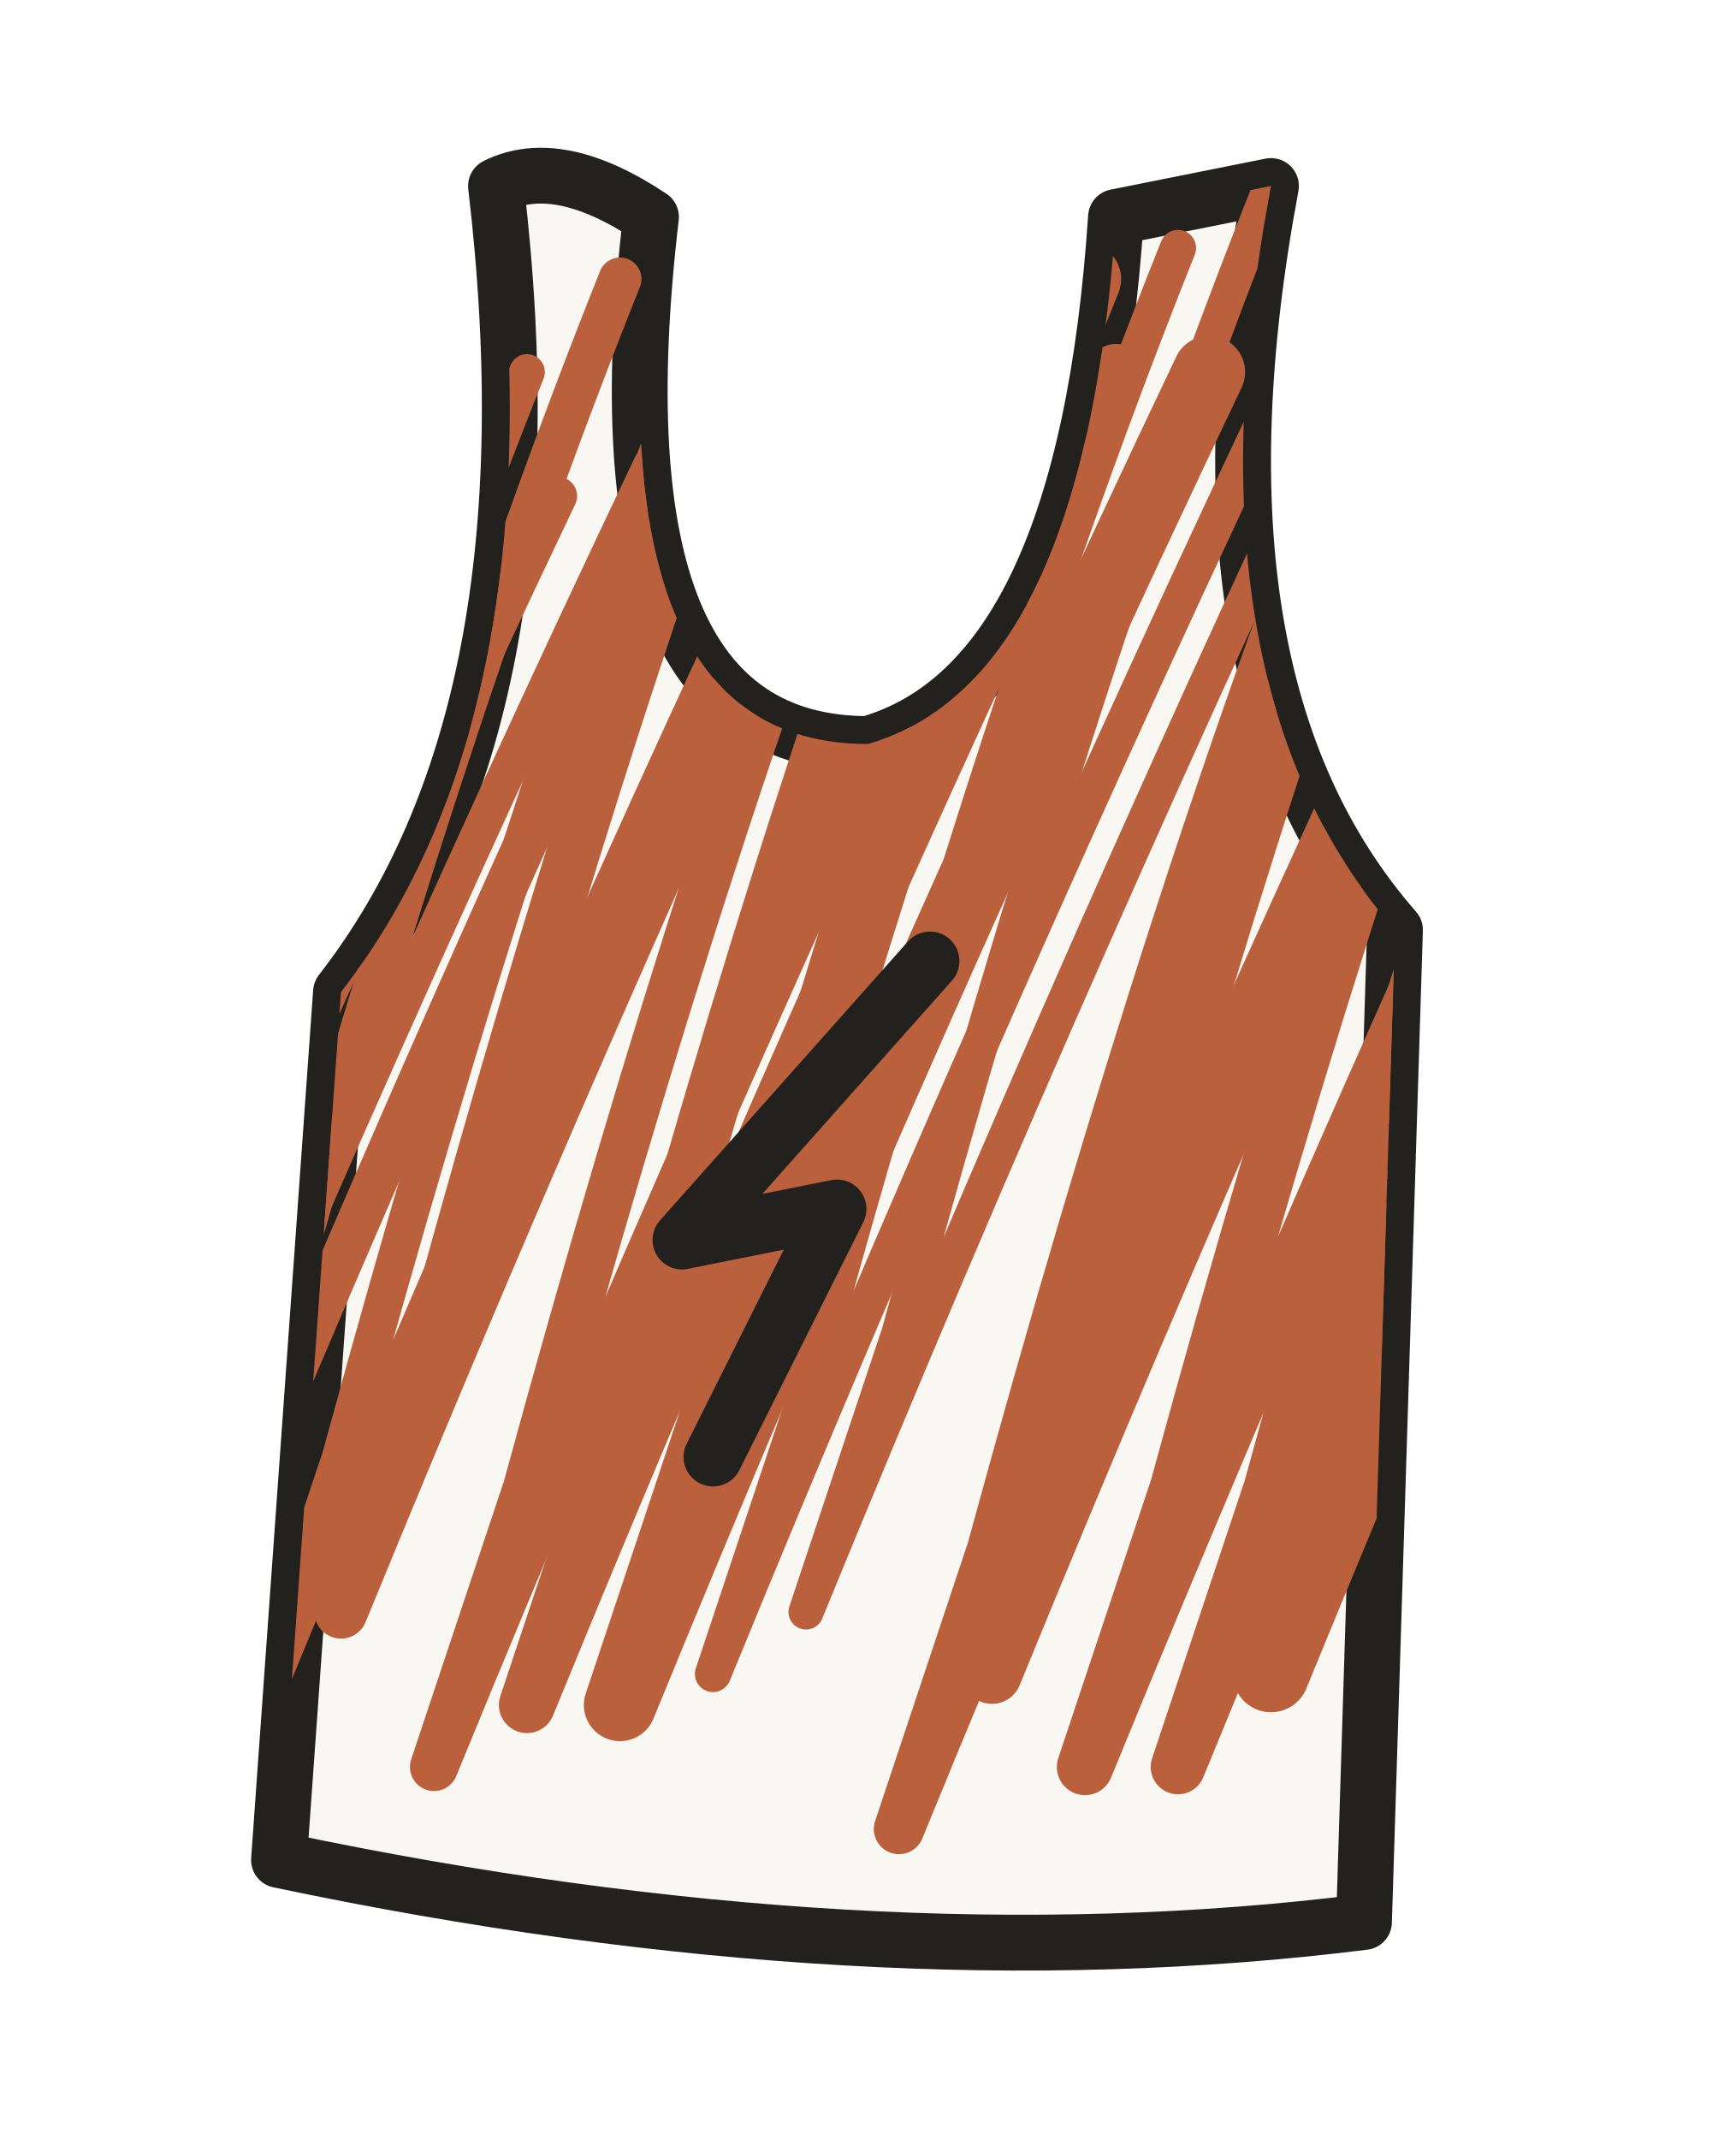
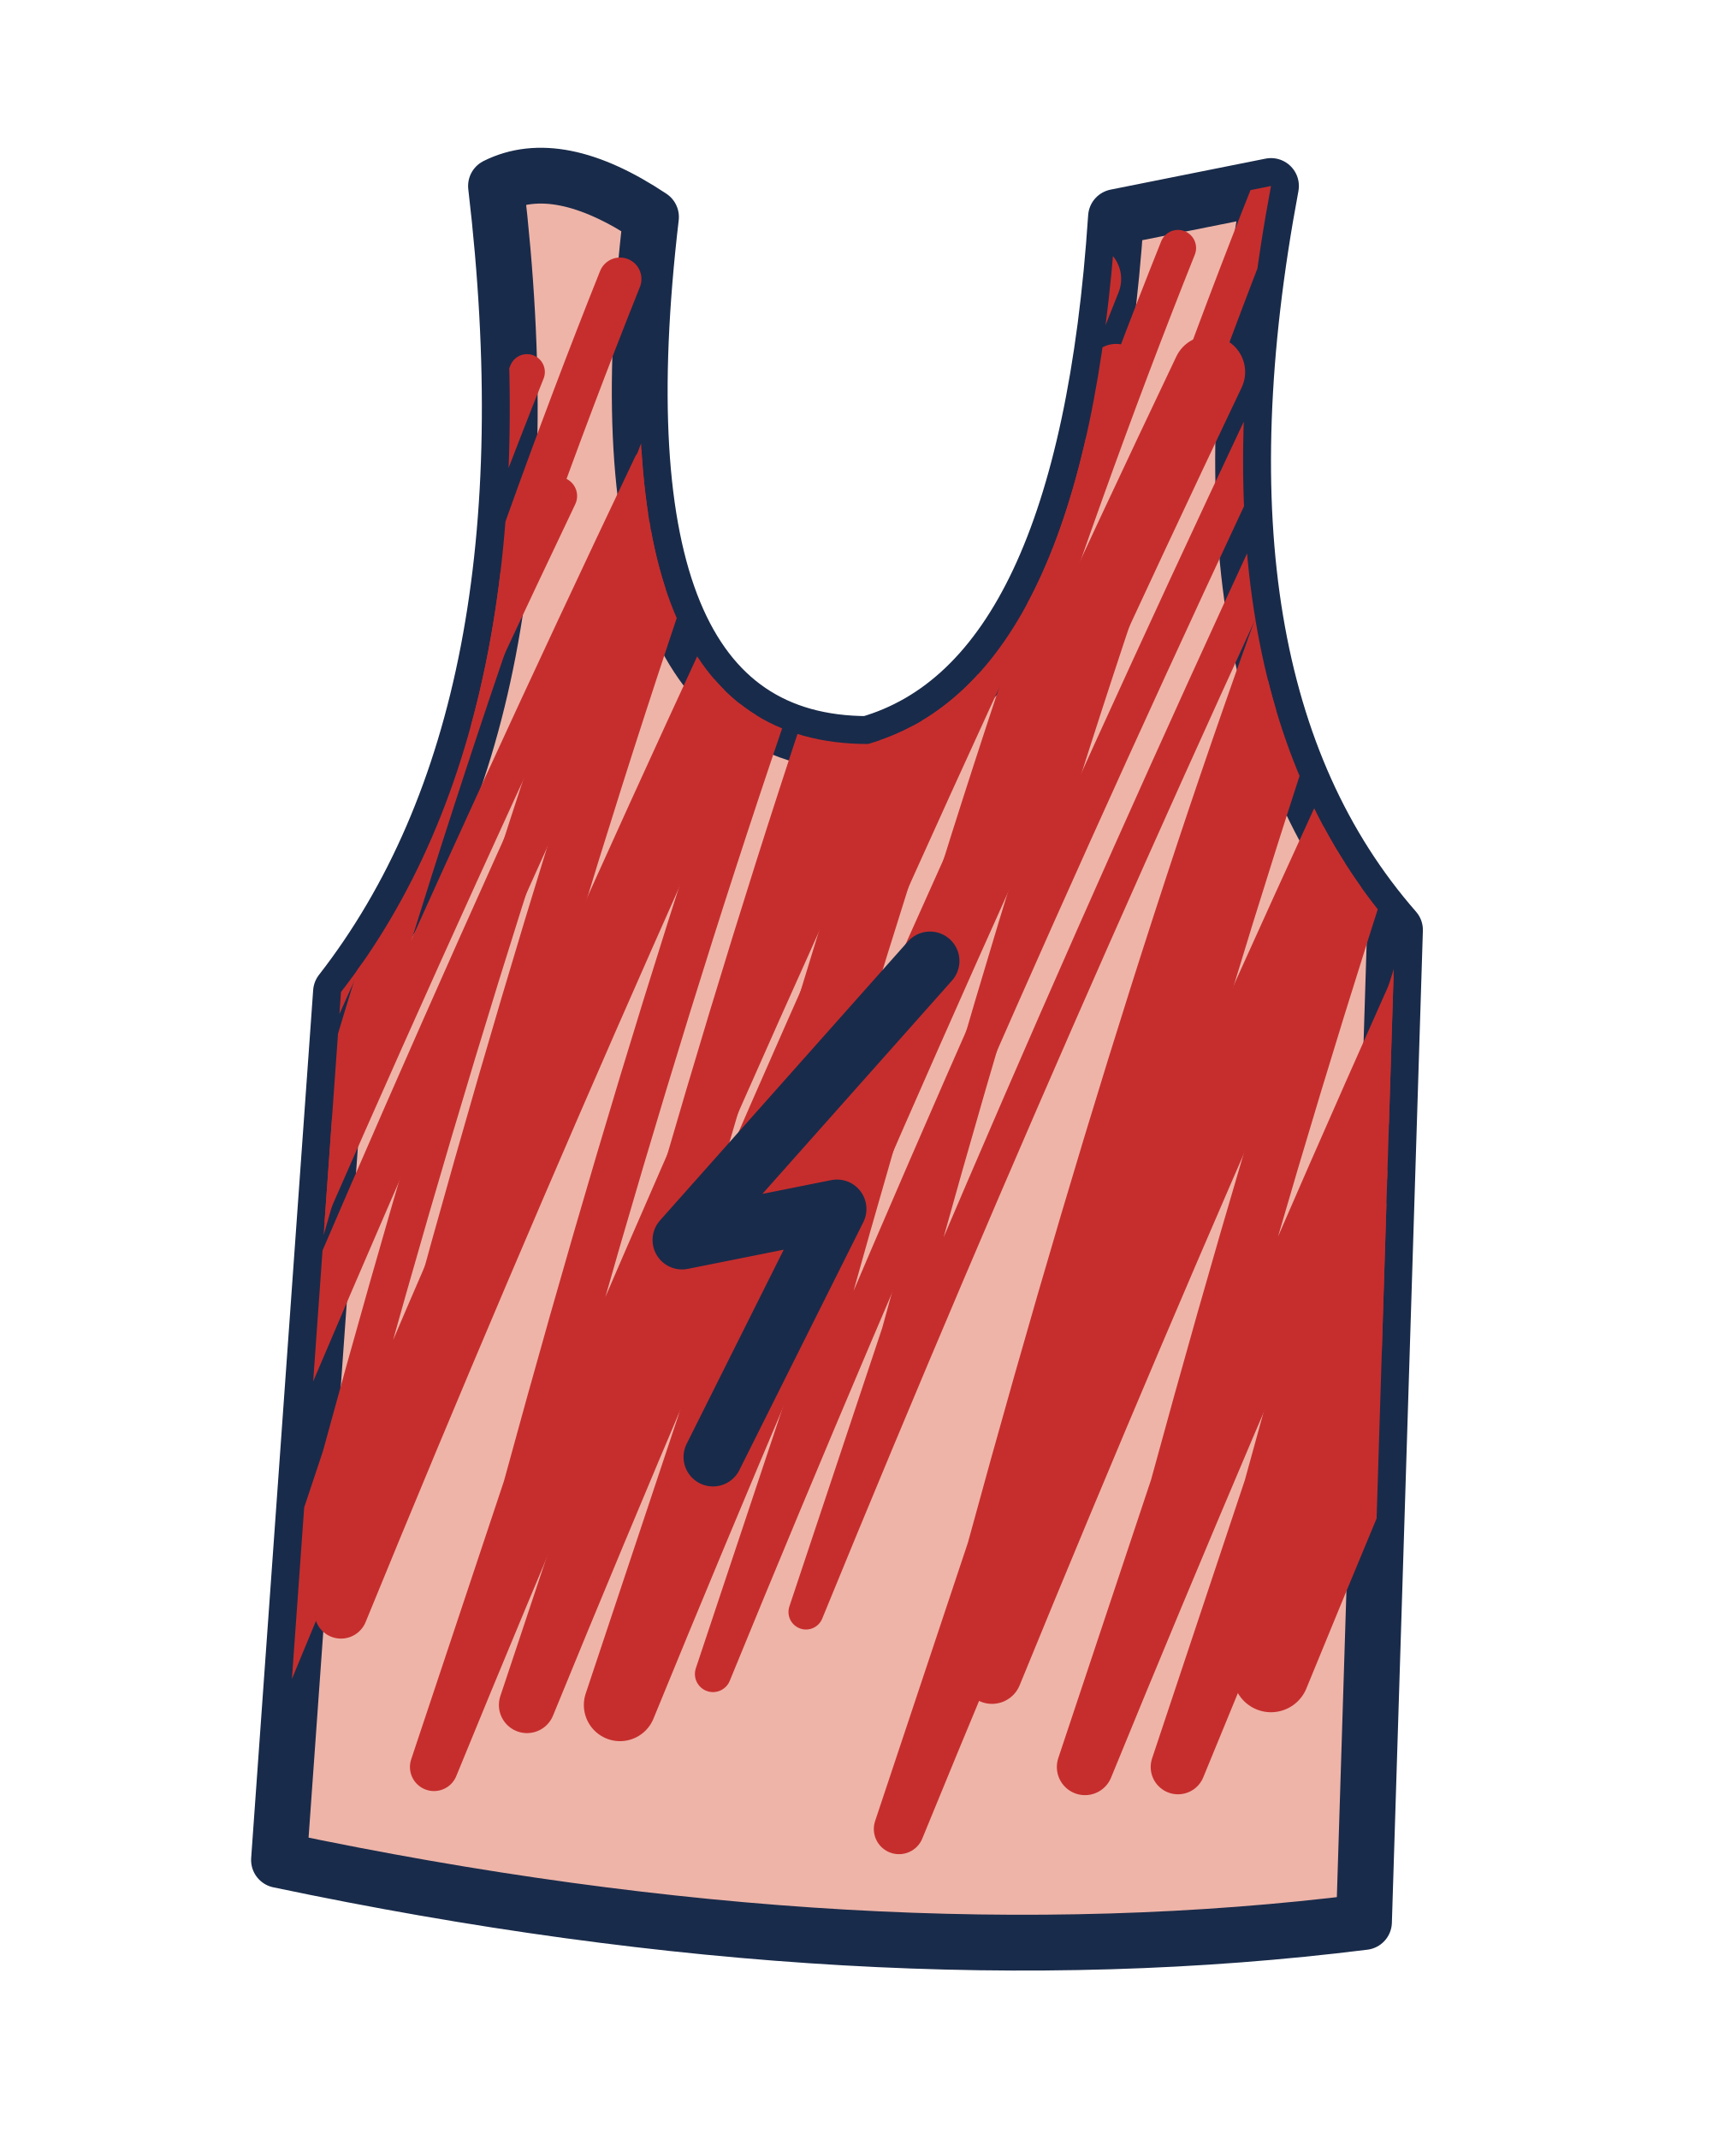
<svg xmlns="http://www.w3.org/2000/svg" viewBox="8 3 56 69" fill="none" stroke-linecap="round" stroke-linejoin="round">
-   <path d="M24 9 Q26 8 29 10 Q27 27 36 27 Q43 25 44 10 L49 9 Q46 25 53 33 L52 65 Q36 67 17 63 L19 35 Q26 26 24 9Z" stroke="#23211e" stroke-width="1.8" fill="#f9f7f1" />
+   <path d="M24 9 Q26 8 29 10 Q27 27 36 27 Q43 25 44 10 L49 9 Q46 25 53 33 L52 65 Q36 67 17 63 L19 35 Q26 26 24 9Z" stroke="#192b4a" stroke-width="1.8" fill="#eeb4a8" />
  <defs>
    <clipPath id="cut">
      <path d="M24 9 Q26 8 29 10 Q27 27 36 27 Q43 25 44 10 L49 9 Q46 25 53 33 L52 65 Q36 67 17 63 L19 35 Q26 26 24 9Z" />
    </clipPath>
  </defs>
  <g clip-path="url(#cut)">
-     <path d="M19 16 q-6 15 -12 37 l-3 9 q9 -22 19 -43" stroke="#bb603c" stroke-width="2.366" fill="none" />
-     <path d="M22 16 q-6 15 -12 37 l-3 9 q9 -22 19 -43" stroke="#bb603c" stroke-width="1.233" fill="none" />
-     <path d="M25 15 q-6 15 -12 37 l-3 9 q9 -22 19 -43" stroke="#bb603c" stroke-width="1.152" fill="none" />
-     <path d="M28 12 q-6 15 -12 37 l-3 9 q9 -22 19 -43" stroke="#bb603c" stroke-width="1.384" fill="none" />
-     <path d="M31 13 q-6 15 -12 37 l-3 9 q9 -22 19 -43" stroke="#bb603c" stroke-width="1.224" fill="none" />
-     <path d="M34 9 q-6 15 -12 37 l-3 9 q9 -22 19 -43" stroke="#bb603c" stroke-width="1.716" fill="none" />
-     <path d="M37 14 q-6 15 -12 37 l-3 9 q9 -22 19 -43" stroke="#bb603c" stroke-width="1.552" fill="none" />
-     <path d="M40 12 q-6 15 -12 37 l-3 9 q9 -22 19 -43" stroke="#bb603c" stroke-width="1.813" fill="none" />
-     <path d="M43 12 q-6 15 -12 37 l-3 9 q9 -22 19 -43" stroke="#bb603c" stroke-width="2.332" fill="none" />
-     <path d="M46 11 q-6 15 -12 37 l-3 9 q9 -22 19 -43" stroke="#bb603c" stroke-width="1.167" fill="none" />
-     <path d="M49 9 q-6 15 -12 37 l-3 9 q9 -22 19 -43" stroke="#bb603c" stroke-width="1.13" fill="none" />
-     <path d="M52 16 q-6 15 -12 37 l-3 9 q9 -22 19 -43" stroke="#bb603c" stroke-width="1.624" fill="none" />
-     <path d="M55 11 q-6 15 -12 37 l-3 9 q9 -22 19 -43" stroke="#bb603c" stroke-width="1.926" fill="none" />
-     <path d="M58 14 q-6 15 -12 37 l-3 9 q9 -22 19 -43" stroke="#bb603c" stroke-width="1.816" fill="none" />
-     <path d="M61 14 q-6 15 -12 37 l-3 9 q9 -22 19 -43" stroke="#bb603c" stroke-width="1.761" fill="none" />
-     <path d="M64 11 q-6 15 -12 37 l-3 9 q9 -22 19 -43" stroke="#bb603c" stroke-width="2.466" fill="none" />
+     <path d="M19 16 q-6 15 -12 37 l-3 9 q9 -22 19 -43" stroke="#c62e2d" stroke-width="2.366" fill="none" />
+     <path d="M22 16 q-6 15 -12 37 l-3 9 q9 -22 19 -43" stroke="#c62e2d" stroke-width="1.233" fill="none" />
+     <path d="M25 15 q-6 15 -12 37 l-3 9 q9 -22 19 -43" stroke="#c62e2d" stroke-width="1.152" fill="none" />
+     <path d="M28 12 q-6 15 -12 37 l-3 9 q9 -22 19 -43" stroke="#c62e2d" stroke-width="1.384" fill="none" />
+     <path d="M31 13 q-6 15 -12 37 l-3 9 q9 -22 19 -43" stroke="#c62e2d" stroke-width="1.224" fill="none" />
+     <path d="M34 9 q-6 15 -12 37 l-3 9 q9 -22 19 -43" stroke="#c62e2d" stroke-width="1.716" fill="none" />
+     <path d="M37 14 q-6 15 -12 37 l-3 9 q9 -22 19 -43" stroke="#c62e2d" stroke-width="1.552" fill="none" />
+     <path d="M40 12 q-6 15 -12 37 l-3 9 q9 -22 19 -43" stroke="#c62e2d" stroke-width="1.813" fill="none" />
+     <path d="M43 12 q-6 15 -12 37 l-3 9 q9 -22 19 -43" stroke="#c62e2d" stroke-width="2.332" fill="none" />
+     <path d="M46 11 q-6 15 -12 37 l-3 9 q9 -22 19 -43" stroke="#c62e2d" stroke-width="1.167" fill="none" />
+     <path d="M49 9 q-6 15 -12 37 l-3 9 q9 -22 19 -43" stroke="#c62e2d" stroke-width="1.13" fill="none" />
+     <path d="M52 16 q-6 15 -12 37 l-3 9 q9 -22 19 -43" stroke="#c62e2d" stroke-width="1.624" fill="none" />
+     <path d="M55 11 q-6 15 -12 37 l-3 9 q9 -22 19 -43" stroke="#c62e2d" stroke-width="1.926" fill="none" />
+     <path d="M58 14 q-6 15 -12 37 l-3 9 q9 -22 19 -43" stroke="#c62e2d" stroke-width="1.816" fill="none" />
+     <path d="M61 14 q-6 15 -12 37 l-3 9 q9 -22 19 -43" stroke="#c62e2d" stroke-width="1.761" fill="none" />
+     <path d="M64 11 q-6 15 -12 37 l-3 9 q9 -22 19 -43" stroke="#c62e2d" stroke-width="2.466" fill="none" />
  </g>
-   <path d="M38 34l-8 9 5 -1 -4 8" stroke="#23211e" stroke-width="1.9" fill="none" />
+   <path d="M38 34l-8 9 5 -1 -4 8" stroke="#192b4a" stroke-width="1.9" fill="none" />
</svg>
